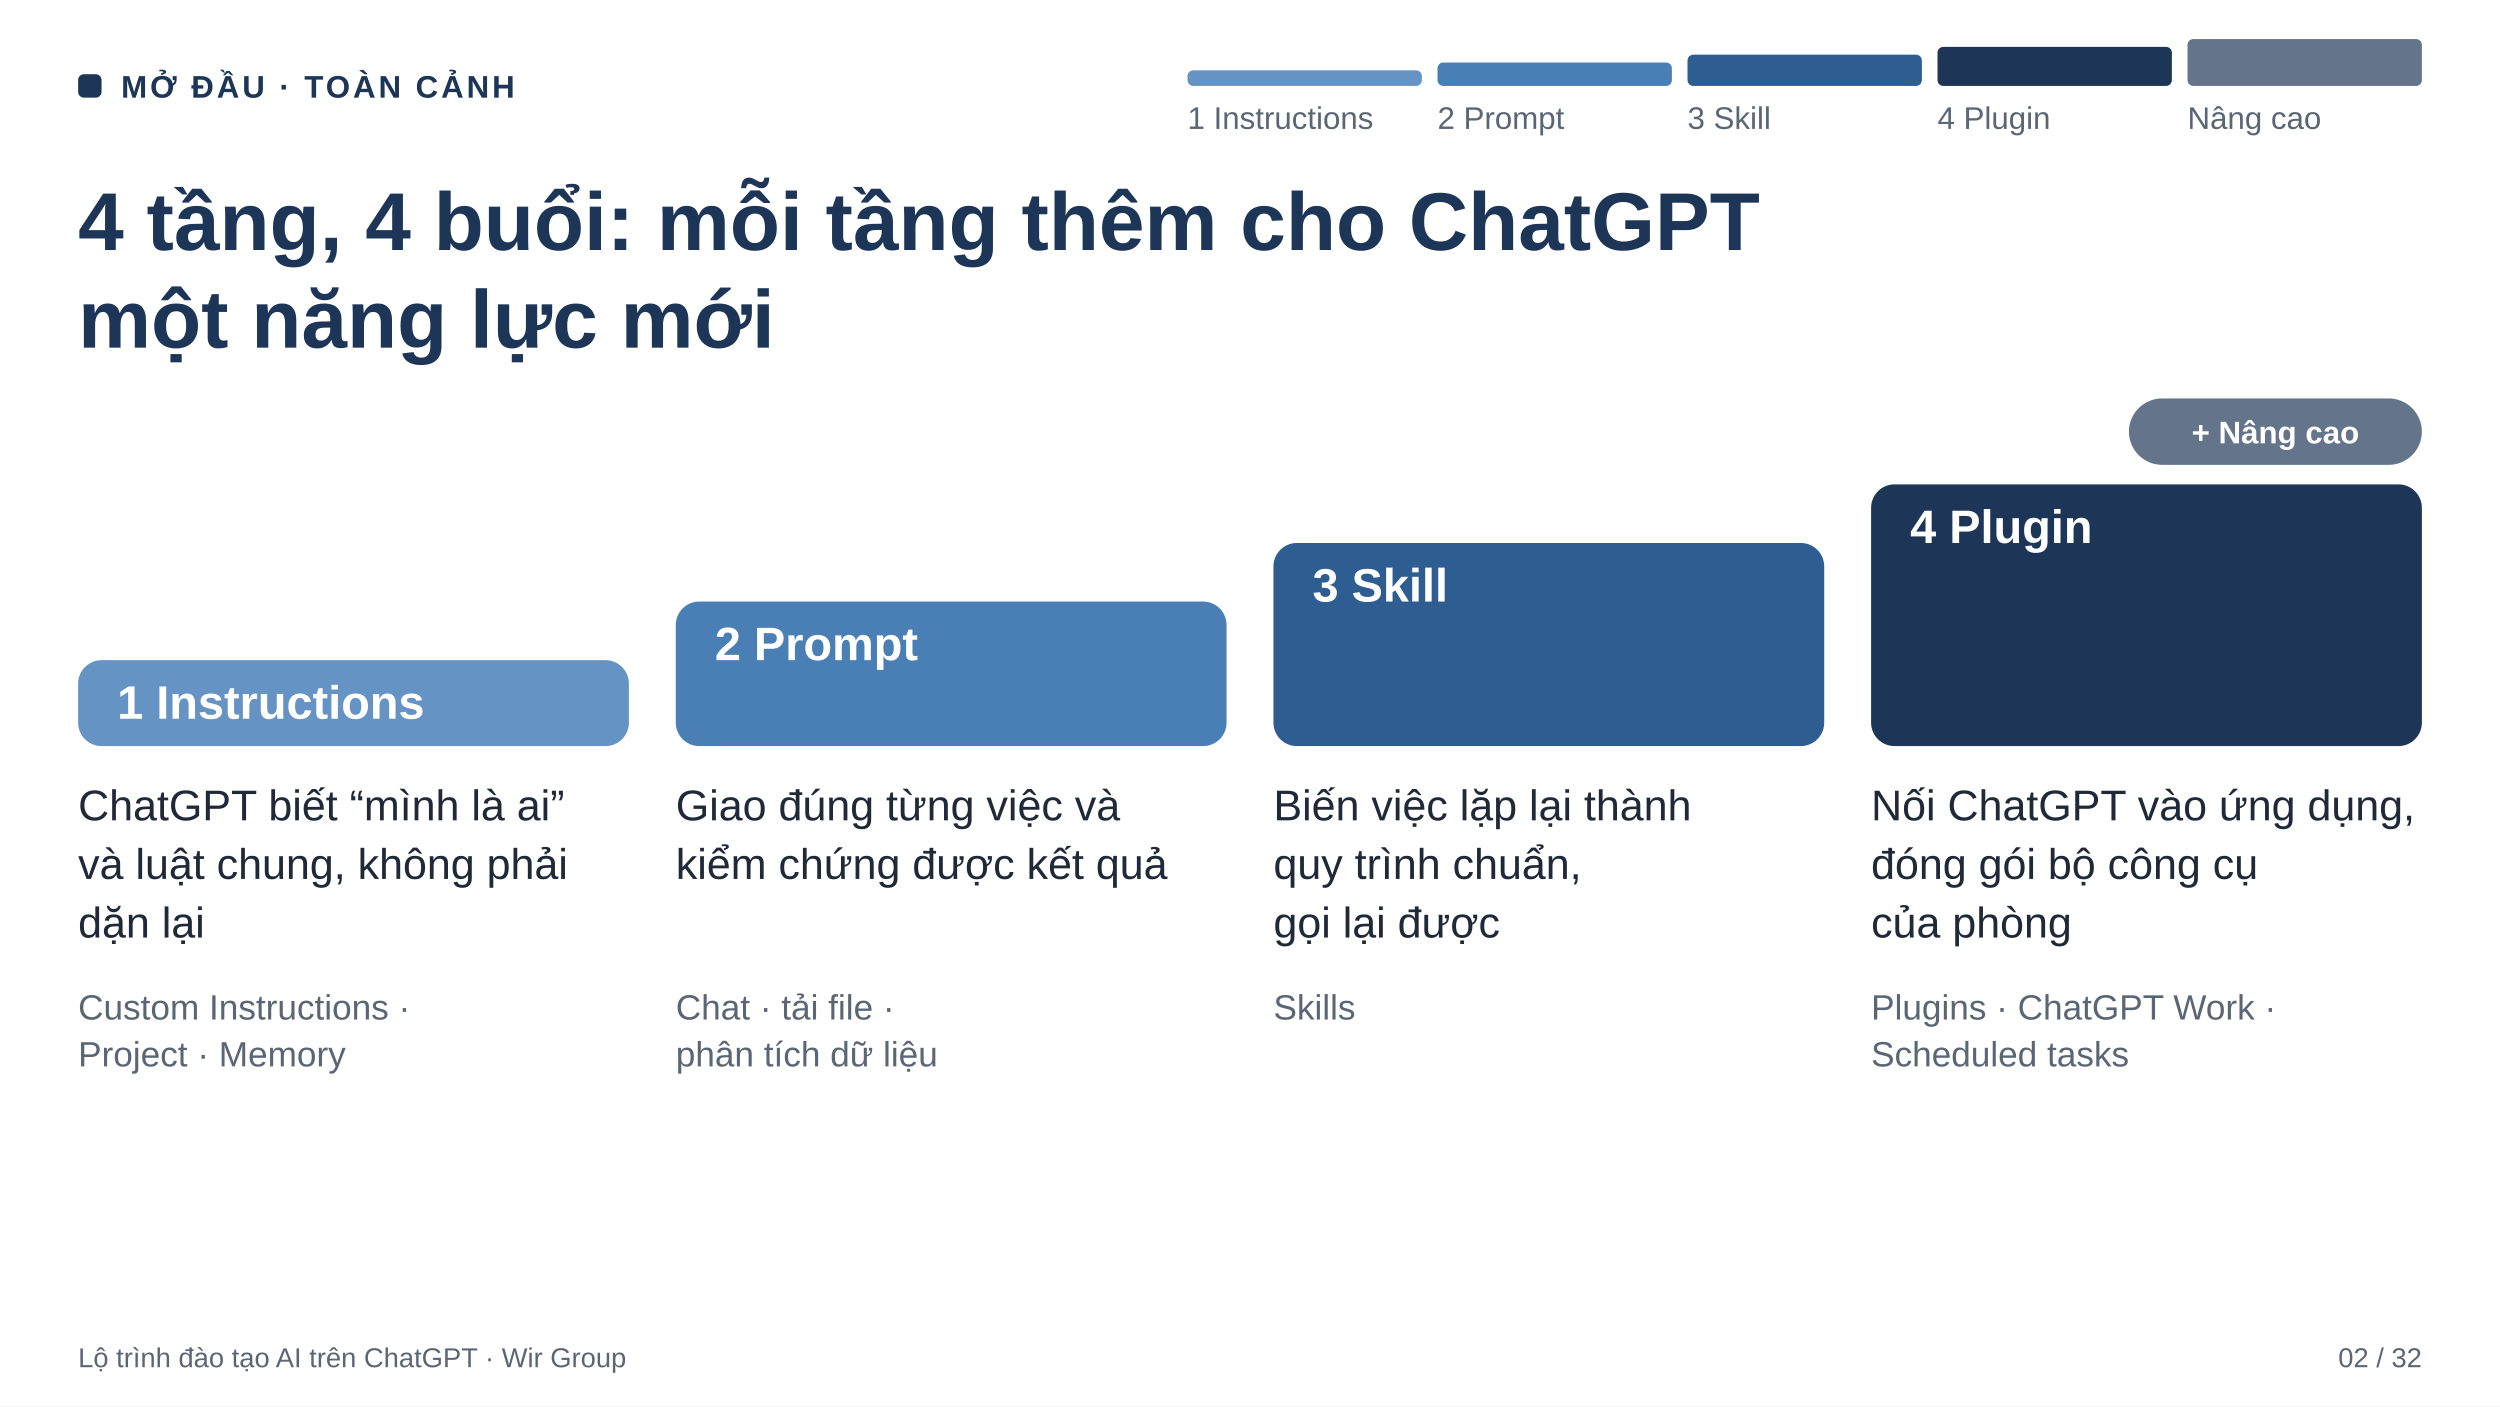
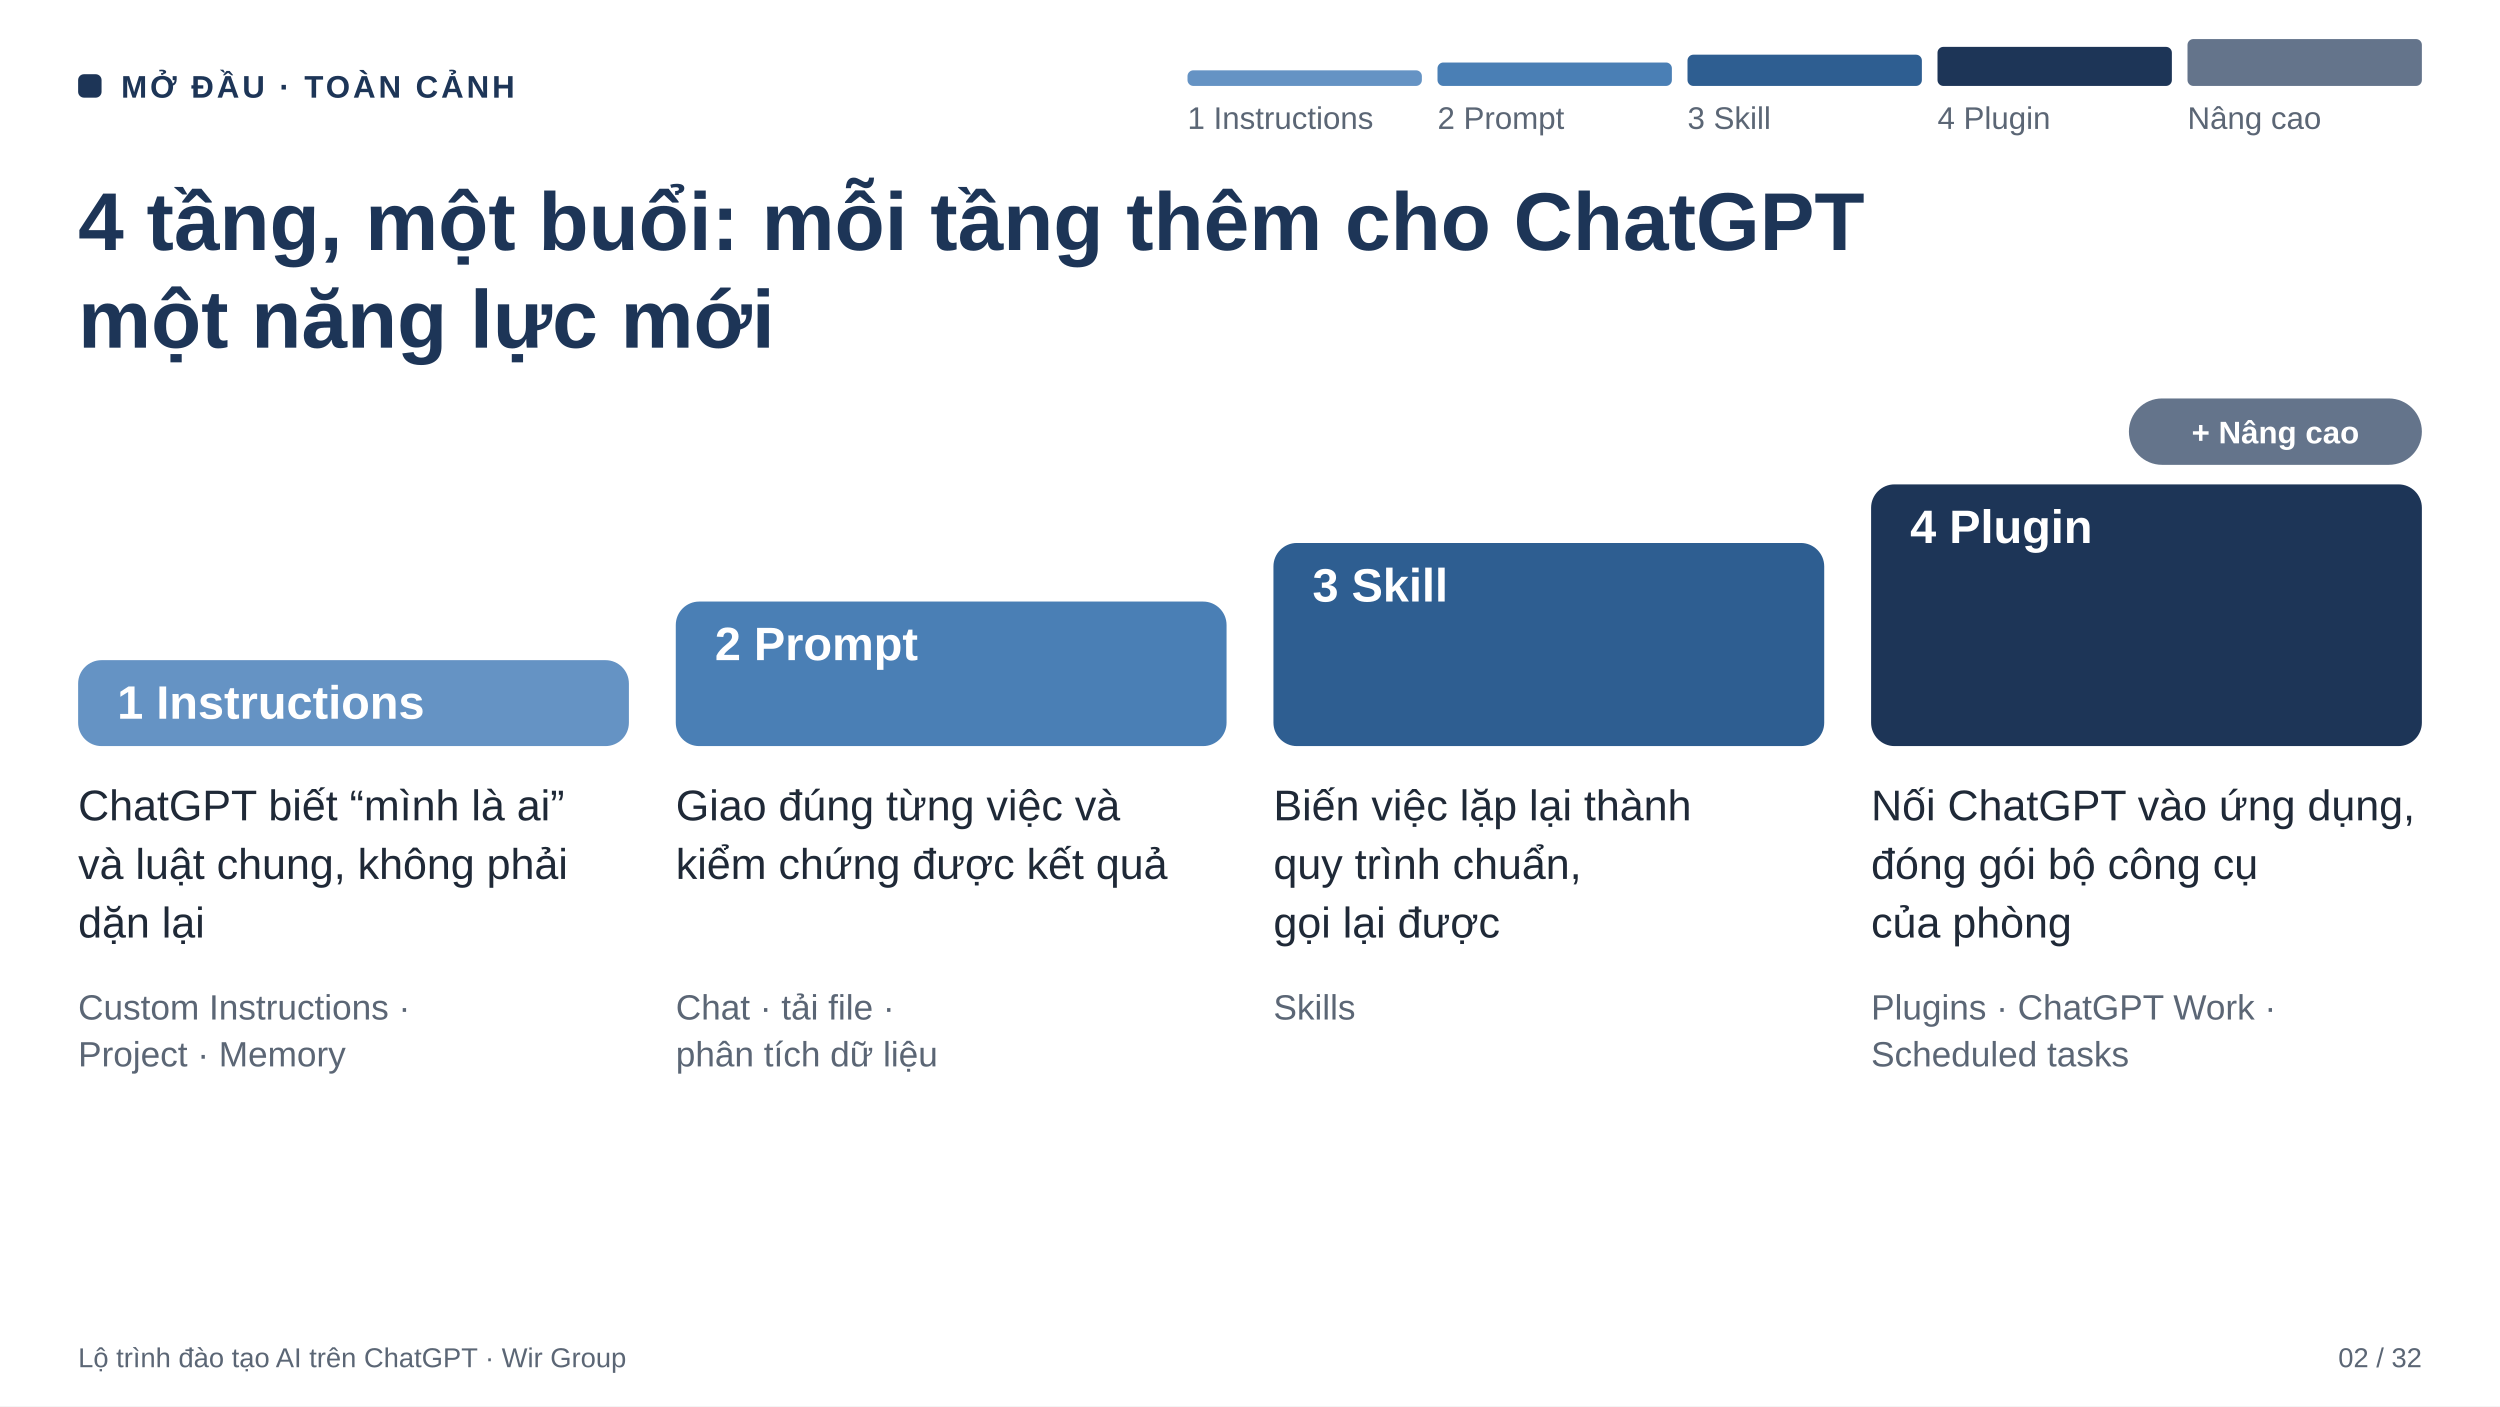
<svg xmlns="http://www.w3.org/2000/svg" viewBox="0 0 1280 720" width="1280" height="720" font-family="Aptos, 'Segoe UI', Arial, sans-serif" data-pptx-page-role="toc">
  <rect id="bg" data-pptx-role="background" x="0" y="0" width="1280" height="720" fill="#FFFFFF" />
  <g id="section-kicker" data-pptx-role="chrome" data-pptx-bounds="40 30 540 30">
    <rect x="40" y="38" width="12" height="12" rx="3" fill="#1D3557" />
    <text x="62" y="50" font-size="16" font-weight="bold" letter-spacing="1.5" fill="#1D3557">MỞ ĐẦU · TOÀN CẢNH</text>
  </g>
  <g id="roadmap-tracker" data-pptx-role="chrome" data-pptx-bounds="600 14 640 62">
    <rect x="608" y="36" width="120" height="8" rx="3" fill="#6593C4" />
    <rect x="736" y="32" width="120" height="12" rx="3" fill="#4A7FB5" />
    <rect x="864" y="28" width="120" height="16" rx="3" fill="#2E5E91" />
    <rect x="992" y="24" width="120" height="20" rx="3" fill="#1D3557" />
    <rect x="1120" y="20" width="120" height="24" rx="3" fill="#64748B" />
    <text x="608" y="66" font-size="16" fill="#5B6675">1 Instructions</text>
    <text x="736" y="66" font-size="16" fill="#5B6675">2 Prompt</text>
    <text x="864" y="66" font-size="16" fill="#5B6675">3 Skill</text>
    <text x="992" y="66" font-size="16" fill="#5B6675">4 Plugin</text>
    <text x="1120" y="66" font-size="16" fill="#5B6675">Nâng cao</text>
  </g>
-   <text font-size="42" font-weight="bold" fill="#1D3557" x="40" y="128">4 tầng, 4 buổi: mỗi tầng thêm cho ChatGPT</text>
+   <text font-size="42" font-weight="bold" fill="#1D3557" x="40" y="128">4 tầng, một buổi: mỗi tầng thêm cho ChatGPT</text>
  <text font-size="42" font-weight="bold" fill="#1D3557" x="40" y="178">một năng lực mới</text>
  <g id="stair-tier-1" data-pptx-bounds="40 330 290 226">
    <rect x="40" y="338" width="282" height="44" rx="12" fill="#6593C4" />
    <text x="60" y="368" font-size="24" font-weight="bold" fill="#FFFFFF">1  Instructions</text>
    <text font-size="22" fill="#1F2937" x="40" y="420">ChatGPT biết “mình là ai”</text>
    <text font-size="22" fill="#1F2937" x="40" y="450">và luật chung, không phải</text>
    <text font-size="22" fill="#1F2937" x="40" y="480">dặn lại</text>
    <text font-size="18" fill="#5B6675" x="40" y="522">Custom Instructions ·</text>
    <text font-size="18" fill="#5B6675" x="40" y="546">Project · Memory</text>
  </g>
  <g id="stair-tier-2" data-pptx-bounds="346 300 290 256">
    <rect x="346" y="308" width="282" height="74" rx="12" fill="#4A7FB5" />
    <text x="366" y="338" font-size="24" font-weight="bold" fill="#FFFFFF">2  Prompt</text>
    <text font-size="22" fill="#1F2937" x="346" y="420">Giao đúng từng việc và</text>
    <text font-size="22" fill="#1F2937" x="346" y="450">kiểm chứng được kết quả</text>
    <text font-size="18" fill="#5B6675" x="346" y="522">Chat · tải file ·</text>
    <text font-size="18" fill="#5B6675" x="346" y="546">phân tích dữ liệu</text>
  </g>
  <g id="stair-tier-3" data-pptx-bounds="652 270 290 286">
    <rect x="652" y="278" width="282" height="104" rx="12" fill="#2E5E91" />
    <text x="672" y="308" font-size="24" font-weight="bold" fill="#FFFFFF">3  Skill</text>
    <text font-size="22" fill="#1F2937" x="652" y="420">Biến việc lặp lại thành</text>
    <text font-size="22" fill="#1F2937" x="652" y="450">quy trình chuẩn,</text>
    <text font-size="22" fill="#1F2937" x="652" y="480">gọi lại được</text>
    <text x="652" y="522" font-size="18" fill="#5B6675">Skills</text>
  </g>
  <g id="stair-tier-4" data-pptx-bounds="958 240 300 316">
    <rect x="958" y="248" width="282" height="134" rx="12" fill="#1D3557" />
    <text x="978" y="278" font-size="24" font-weight="bold" fill="#FFFFFF">4  Plugin</text>
    <text font-size="22" fill="#1F2937" x="958" y="420">Nối ChatGPT vào ứng dụng,</text>
    <text font-size="22" fill="#1F2937" x="958" y="450">đóng gói bộ công cụ</text>
    <text font-size="22" fill="#1F2937" x="958" y="480">của phòng</text>
    <text font-size="18" fill="#5B6675" x="958" y="522">Plugins · ChatGPT Work ·</text>
    <text font-size="18" fill="#5B6675" x="958" y="546">Scheduled tasks</text>
  </g>
  <g id="stair-advanced" data-pptx-bounds="1090 200 150 42">
    <rect x="1090" y="204" width="150" height="34" rx="17" fill="#64748B" />
    <text x="1165" y="227" font-size="16" font-weight="bold" text-anchor="middle" fill="#FFFFFF">+ Nâng cao</text>
  </g>
  <text id="footer-course" data-pptx-role="footer" x="40" y="700" font-size="14" fill="#5B6675">Lộ trình đào tạo AI trên ChatGPT · Wir Group</text>
  <text id="page-number" data-pptx-role="page-number" x="1240" y="700" font-size="14" text-anchor="end" fill="#5B6675">02 / 32</text>
</svg>
